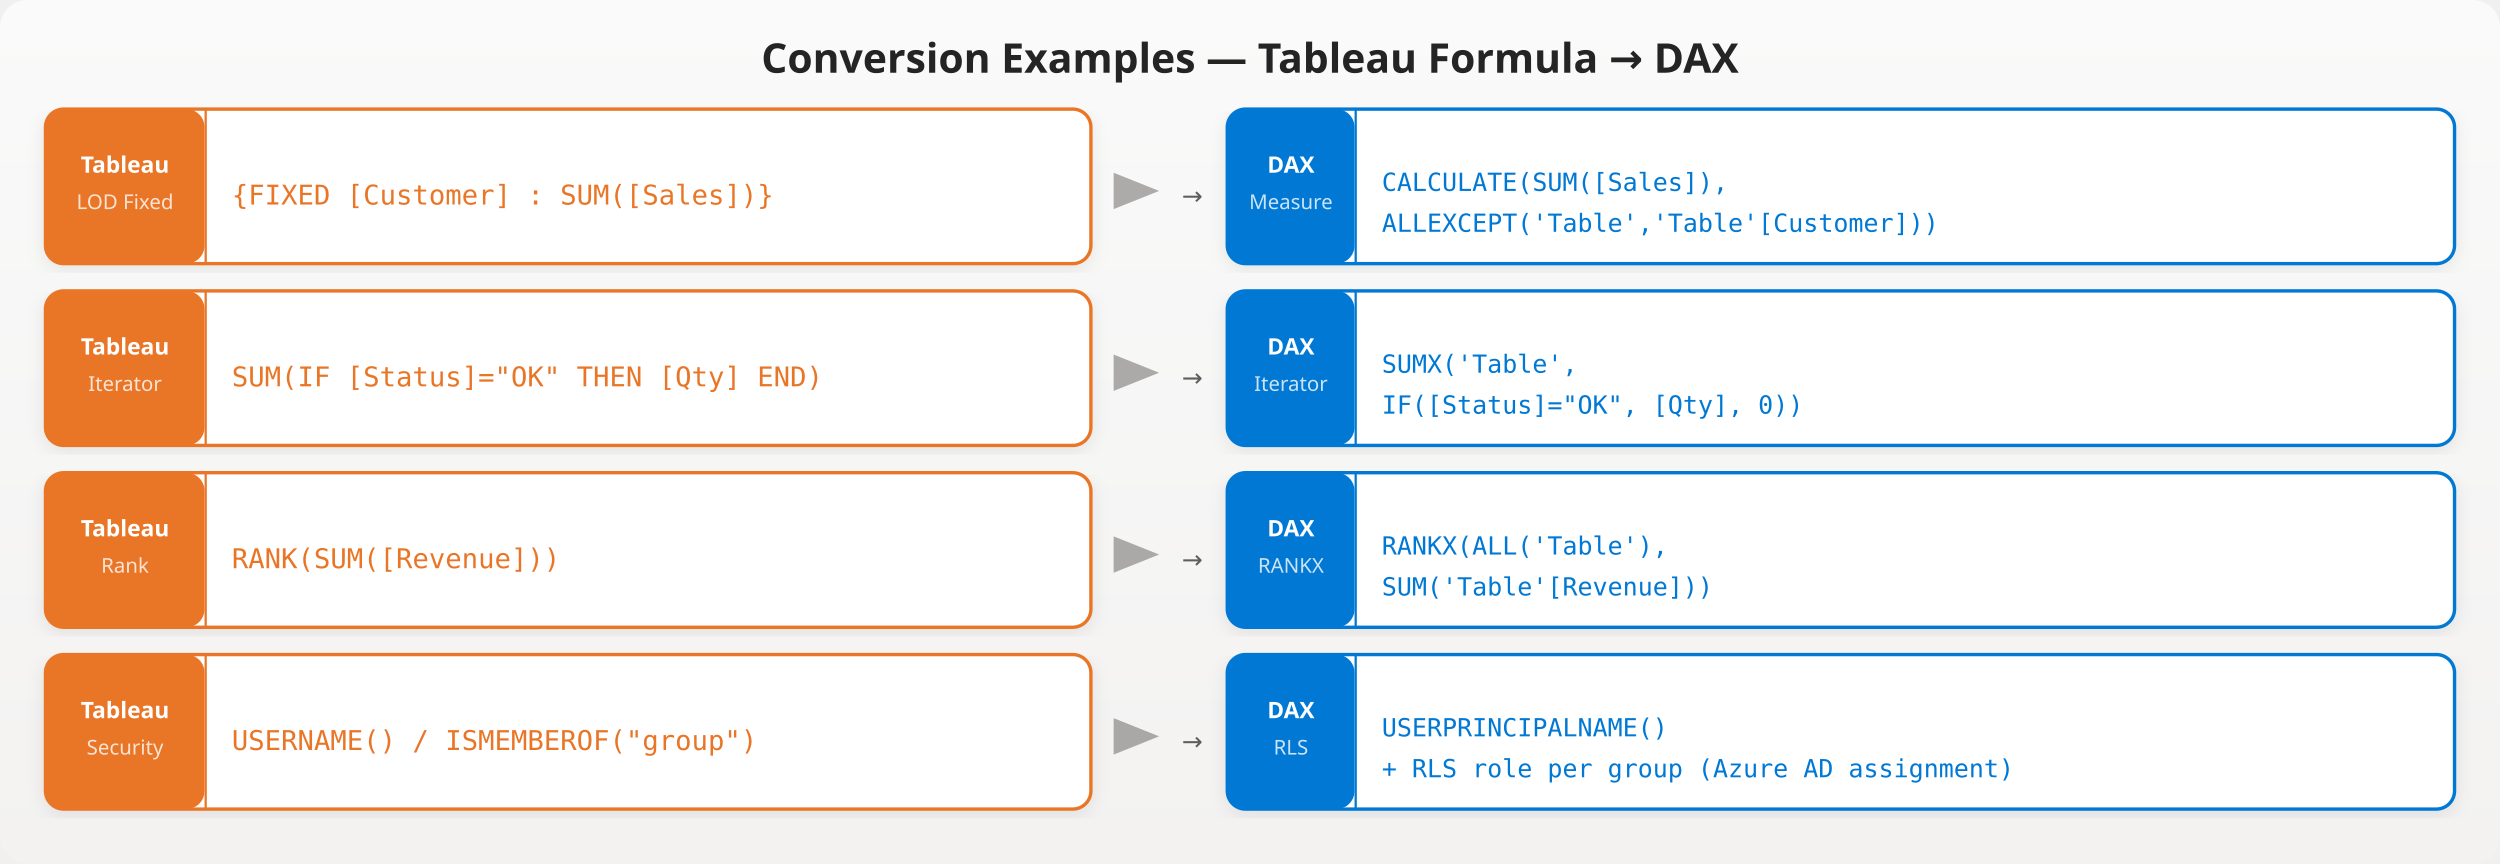
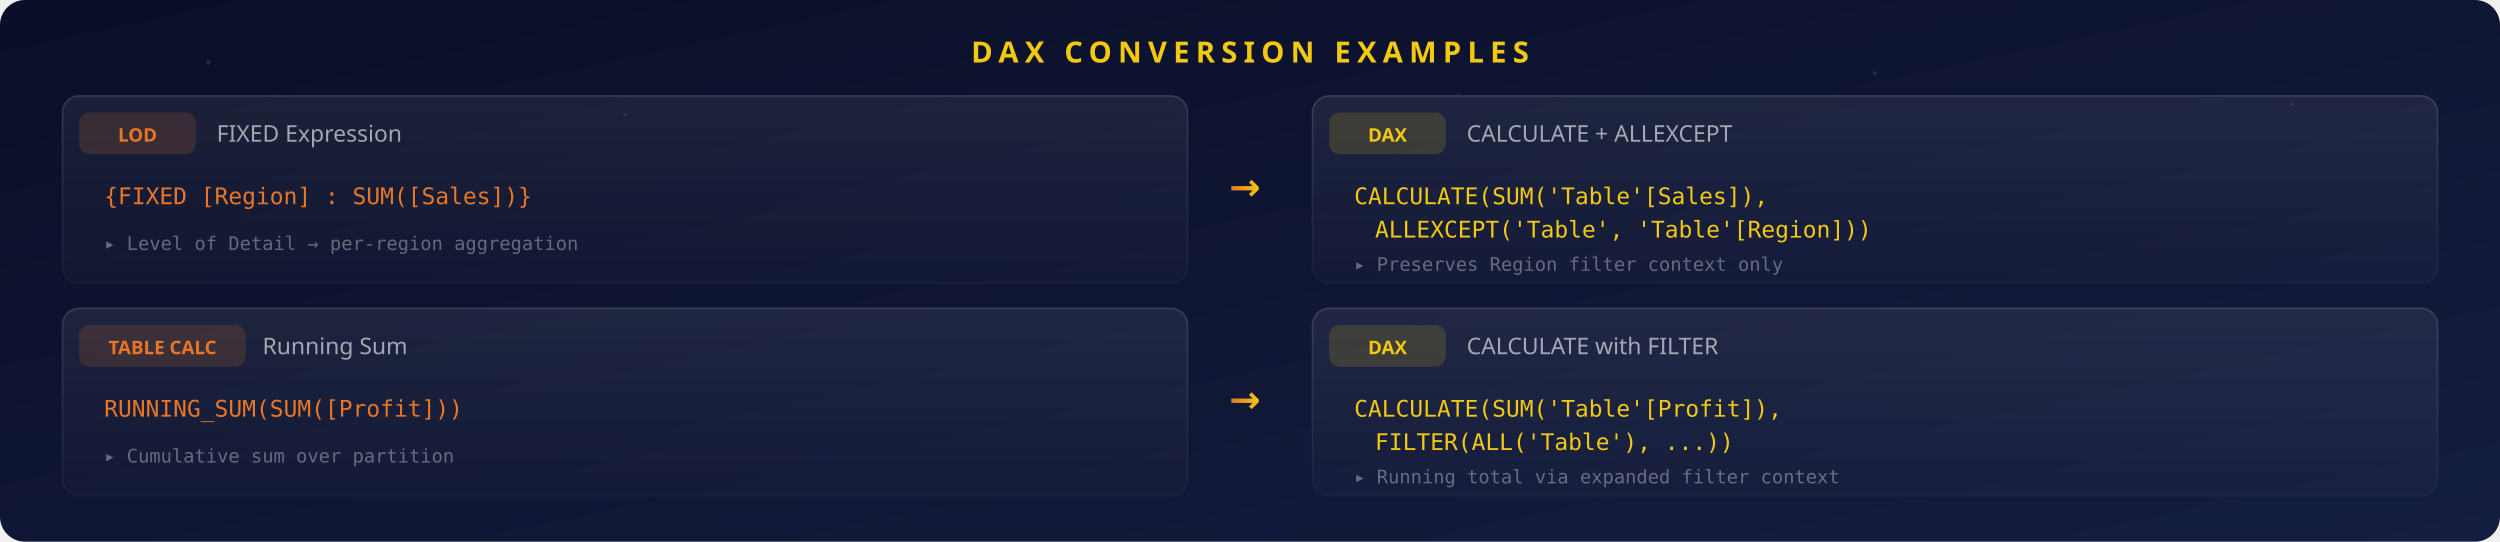
- <svg xmlns="http://www.w3.org/2000/svg" viewBox="0 0 1100 380" width="1100" height="380">
+ <svg xmlns="http://www.w3.org/2000/svg" viewBox="0 0 1200 260" width="1200" height="260">
  <defs>
-     <linearGradient id="conv-bg" x1="0" y1="0" x2="0" y2="1">
-       <stop offset="0%" stop-color="#FAFAFA" />
-       <stop offset="100%" stop-color="#F3F2F1" />
+     <linearGradient id="c-bg" x1="0" y1="0" x2="1" y2="1">
+       <stop offset="0%" stop-color="#0A0E27" />
+       <stop offset="100%" stop-color="#141E40" />
    </linearGradient>
-     <filter id="card-shadow" x="-2%" y="-2%" width="104%" height="108%">
-       <feDropShadow dx="0" dy="2" stdDeviation="4" flood-opacity="0.08" />
+     <linearGradient id="c-card" x1="0" y1="0" x2="0" y2="1">
+       <stop offset="0%" stop-color="rgba(255,255,255,0.07)" />
+       <stop offset="100%" stop-color="rgba(255,255,255,0.015)" />
+     </linearGradient>
+     <linearGradient id="c-border" x1="0" y1="0" x2="0" y2="1">
+       <stop offset="0%" stop-color="rgba(255,255,255,0.14)" />
+       <stop offset="100%" stop-color="rgba(255,255,255,0.03)" />
+     </linearGradient>
+     <linearGradient id="c-arrow" x1="0" y1="0" x2="1" y2="0">
+       <stop offset="0%" stop-color="#E97627" />
+       <stop offset="100%" stop-color="#F2C811" />
+     </linearGradient>
+     <filter id="c-glow">
+       <feGaussianBlur in="SourceGraphic" stdDeviation="4" />
+     </filter>
+     <filter id="c-soft">
+       <feGaussianBlur in="SourceGraphic" stdDeviation="1.5" />
    </filter>
  </defs>
-   <rect width="1100" height="380" fill="url(#conv-bg)" rx="12" />
-   <text x="550" y="32" font-family="Segoe UI, sans-serif" font-size="18" font-weight="bold" fill="#242424" text-anchor="middle">Conversion Examples — Tableau Formula → DAX</text>
-   <g transform="translate(20, 48)">
-     <rect width="460" height="68" rx="8" fill="white" stroke="#E97627" stroke-width="1.5" filter="url(#card-shadow)" />
-     <rect width="70" height="68" rx="8" fill="#E97627" />
-     <rect x="70" y="0" width="1" height="68" fill="#E97627" />
-     <text x="35" y="28" font-family="Segoe UI, sans-serif" font-size="10" font-weight="bold" fill="white" text-anchor="middle">Tableau</text>
-     <text x="35" y="44" font-family="Segoe UI, sans-serif" font-size="9" fill="rgba(255,255,255,0.8)" text-anchor="middle">LOD Fixed</text>
-     <text x="82" y="42" font-family="Cascadia Code, Consolas, monospace" font-size="12" fill="#E97627">{FIXED [Customer] : SUM([Sales])}</text>
+   <rect width="1200" height="260" rx="12" fill="url(#c-bg)" />
+   <circle cx="100" cy="30" r="1" fill="rgba(255,255,255,0.12)" />
+   <circle cx="300" cy="55" r="0.8" fill="rgba(255,255,255,0.08)" />
+   <circle cx="500" cy="20" r="1.2" fill="rgba(255,255,255,0.1)" />
+   <circle cx="700" cy="45" r="0.7" fill="rgba(255,255,255,0.06)" />
+   <circle cx="900" cy="35" r="1" fill="rgba(255,255,255,0.09)" />
+   <circle cx="1100" cy="50" r="0.9" fill="rgba(255,255,255,0.07)" />
+   <text x="600" y="30" font-family="Segoe UI, sans-serif" font-size="14" font-weight="600" fill="#F2C811" text-anchor="middle" letter-spacing="3">DAX CONVERSION EXAMPLES</text>
+   <g transform="translate(30, 46)">
+     <rect width="540" height="90" rx="8" fill="url(#c-card)" stroke="url(#c-border)" stroke-width="0.8" />
+     <rect x="8" y="8" width="56" height="20" rx="5" fill="#E97627" opacity="0.15" />
+     <text x="36" y="22" font-family="Segoe UI, sans-serif" font-size="9" font-weight="bold" fill="#E97627" text-anchor="middle">LOD</text>
+     <text x="74" y="22" font-family="Segoe UI Semibold, sans-serif" font-size="11" fill="rgba(255,255,255,0.6)">FIXED Expression</text>
+     <text x="20" y="52" font-family="Consolas, monospace" font-size="11" fill="#E97627">{FIXED [Region] : SUM([Sales])}</text>
+     <text x="20" y="74" font-family="Consolas, monospace" font-size="9" fill="rgba(255,255,255,0.35)">▸ Level of Detail → per-region aggregation</text>
  </g>
-   <g transform="translate(490, 68)">
-     <polygon points="0,8 20,16 0,24" fill="#605E5C" opacity="0.5" />
-     <text x="30" y="22" font-family="Segoe UI, sans-serif" font-size="11" fill="#605E5C">→</text>
+   <text x="590" y="96" font-family="Segoe UI, sans-serif" font-size="18" fill="url(#c-arrow)" font-weight="900">→</text>
+   <g transform="translate(630, 46)">
+     <rect width="540" height="90" rx="8" fill="url(#c-card)" stroke="url(#c-border)" stroke-width="0.8" />
+     <rect x="8" y="8" width="56" height="20" rx="5" fill="#F2C811" opacity="0.15" />
+     <text x="36" y="22" font-family="Segoe UI, sans-serif" font-size="9" font-weight="bold" fill="#F2C811" text-anchor="middle">DAX</text>
+     <text x="74" y="22" font-family="Segoe UI Semibold, sans-serif" font-size="11" fill="rgba(255,255,255,0.6)">CALCULATE + ALLEXCEPT</text>
+     <text x="20" y="52" font-family="Consolas, monospace" font-size="11" fill="#F2C811">CALCULATE(SUM('Table'[Sales]),</text>
+     <text x="30" y="68" font-family="Consolas, monospace" font-size="11" fill="#F2C811">ALLEXCEPT('Table', 'Table'[Region]))</text>
+     <text x="20" y="84" font-family="Consolas, monospace" font-size="9" fill="rgba(255,255,255,0.35)">▸ Preserves Region filter context only</text>
  </g>
-   <g transform="translate(540, 48)">
-     <rect width="540" height="68" rx="8" fill="white" stroke="#0078D4" stroke-width="1.5" filter="url(#card-shadow)" />
-     <rect width="56" height="68" rx="8" fill="#0078D4" />
-     <rect x="56" y="0" width="1" height="68" fill="#0078D4" />
-     <text x="28" y="28" font-family="Segoe UI, sans-serif" font-size="10" font-weight="bold" fill="white" text-anchor="middle">DAX</text>
-     <text x="28" y="44" font-family="Segoe UI, sans-serif" font-size="9" fill="rgba(255,255,255,0.8)" text-anchor="middle">Measure</text>
-     <text x="68" y="36" font-family="Cascadia Code, Consolas, monospace" font-size="11" fill="#0078D4">CALCULATE(SUM([Sales]),</text>
-     <text x="68" y="54" font-family="Cascadia Code, Consolas, monospace" font-size="11" fill="#0078D4">  ALLEXCEPT('Table','Table'[Customer]))</text>
+   <g transform="translate(30, 148)">
+     <rect width="540" height="90" rx="8" fill="url(#c-card)" stroke="url(#c-border)" stroke-width="0.8" />
+     <rect x="8" y="8" width="80" height="20" rx="5" fill="#E97627" opacity="0.15" />
+     <text x="48" y="22" font-family="Segoe UI, sans-serif" font-size="9" font-weight="bold" fill="#E97627" text-anchor="middle">TABLE CALC</text>
+     <text x="96" y="22" font-family="Segoe UI Semibold, sans-serif" font-size="11" fill="rgba(255,255,255,0.6)">Running Sum</text>
+     <text x="20" y="52" font-family="Consolas, monospace" font-size="11" fill="#E97627">RUNNING_SUM(SUM([Profit]))</text>
+     <text x="20" y="74" font-family="Consolas, monospace" font-size="9" fill="rgba(255,255,255,0.35)">▸ Cumulative sum over partition</text>
  </g>
-   <g transform="translate(20, 128)">
-     <rect width="460" height="68" rx="8" fill="white" stroke="#E97627" stroke-width="1.5" filter="url(#card-shadow)" />
-     <rect width="70" height="68" rx="8" fill="#E97627" />
-     <rect x="70" y="0" width="1" height="68" fill="#E97627" />
-     <text x="35" y="28" font-family="Segoe UI, sans-serif" font-size="10" font-weight="bold" fill="white" text-anchor="middle">Tableau</text>
-     <text x="35" y="44" font-family="Segoe UI, sans-serif" font-size="9" fill="rgba(255,255,255,0.8)" text-anchor="middle">Iterator</text>
-     <text x="82" y="42" font-family="Cascadia Code, Consolas, monospace" font-size="12" fill="#E97627">SUM(IF [Status]="OK" THEN [Qty] END)</text>
-   </g>
-   <g transform="translate(490, 148)">
-     <polygon points="0,8 20,16 0,24" fill="#605E5C" opacity="0.5" />
-     <text x="30" y="22" font-family="Segoe UI, sans-serif" font-size="11" fill="#605E5C">→</text>
-   </g>
-   <g transform="translate(540, 128)">
-     <rect width="540" height="68" rx="8" fill="white" stroke="#0078D4" stroke-width="1.5" filter="url(#card-shadow)" />
-     <rect width="56" height="68" rx="8" fill="#0078D4" />
-     <rect x="56" y="0" width="1" height="68" fill="#0078D4" />
-     <text x="28" y="28" font-family="Segoe UI, sans-serif" font-size="10" font-weight="bold" fill="white" text-anchor="middle">DAX</text>
-     <text x="28" y="44" font-family="Segoe UI, sans-serif" font-size="9" fill="rgba(255,255,255,0.8)" text-anchor="middle">Iterator</text>
-     <text x="68" y="36" font-family="Cascadia Code, Consolas, monospace" font-size="11" fill="#0078D4">SUMX('Table',</text>
-     <text x="68" y="54" font-family="Cascadia Code, Consolas, monospace" font-size="11" fill="#0078D4">  IF([Status]="OK", [Qty], 0))</text>
-   </g>
-   <g transform="translate(20, 208)">
-     <rect width="460" height="68" rx="8" fill="white" stroke="#E97627" stroke-width="1.5" filter="url(#card-shadow)" />
-     <rect width="70" height="68" rx="8" fill="#E97627" />
-     <rect x="70" y="0" width="1" height="68" fill="#E97627" />
-     <text x="35" y="28" font-family="Segoe UI, sans-serif" font-size="10" font-weight="bold" fill="white" text-anchor="middle">Tableau</text>
-     <text x="35" y="44" font-family="Segoe UI, sans-serif" font-size="9" fill="rgba(255,255,255,0.8)" text-anchor="middle">Rank</text>
-     <text x="82" y="42" font-family="Cascadia Code, Consolas, monospace" font-size="12" fill="#E97627">RANK(SUM([Revenue]))</text>
-   </g>
-   <g transform="translate(490, 228)">
-     <polygon points="0,8 20,16 0,24" fill="#605E5C" opacity="0.5" />
-     <text x="30" y="22" font-family="Segoe UI, sans-serif" font-size="11" fill="#605E5C">→</text>
-   </g>
-   <g transform="translate(540, 208)">
-     <rect width="540" height="68" rx="8" fill="white" stroke="#0078D4" stroke-width="1.5" filter="url(#card-shadow)" />
-     <rect width="56" height="68" rx="8" fill="#0078D4" />
-     <rect x="56" y="0" width="1" height="68" fill="#0078D4" />
-     <text x="28" y="28" font-family="Segoe UI, sans-serif" font-size="10" font-weight="bold" fill="white" text-anchor="middle">DAX</text>
-     <text x="28" y="44" font-family="Segoe UI, sans-serif" font-size="9" fill="rgba(255,255,255,0.8)" text-anchor="middle">RANKX</text>
-     <text x="68" y="36" font-family="Cascadia Code, Consolas, monospace" font-size="11" fill="#0078D4">RANKX(ALL('Table'),</text>
-     <text x="68" y="54" font-family="Cascadia Code, Consolas, monospace" font-size="11" fill="#0078D4">  SUM('Table'[Revenue]))</text>
-   </g>
-   <g transform="translate(20, 288)">
-     <rect width="460" height="68" rx="8" fill="white" stroke="#E97627" stroke-width="1.5" filter="url(#card-shadow)" />
-     <rect width="70" height="68" rx="8" fill="#E97627" />
-     <rect x="70" y="0" width="1" height="68" fill="#E97627" />
-     <text x="35" y="28" font-family="Segoe UI, sans-serif" font-size="10" font-weight="bold" fill="white" text-anchor="middle">Tableau</text>
-     <text x="35" y="44" font-family="Segoe UI, sans-serif" font-size="9" fill="rgba(255,255,255,0.8)" text-anchor="middle">Security</text>
-     <text x="82" y="42" font-family="Cascadia Code, Consolas, monospace" font-size="12" fill="#E97627">USERNAME()  /  ISMEMBEROF("group")</text>
-   </g>
-   <g transform="translate(490, 308)">
-     <polygon points="0,8 20,16 0,24" fill="#605E5C" opacity="0.5" />
-     <text x="30" y="22" font-family="Segoe UI, sans-serif" font-size="11" fill="#605E5C">→</text>
-   </g>
-   <g transform="translate(540, 288)">
-     <rect width="540" height="68" rx="8" fill="white" stroke="#0078D4" stroke-width="1.5" filter="url(#card-shadow)" />
-     <rect width="56" height="68" rx="8" fill="#0078D4" />
-     <rect x="56" y="0" width="1" height="68" fill="#0078D4" />
-     <text x="28" y="28" font-family="Segoe UI, sans-serif" font-size="10" font-weight="bold" fill="white" text-anchor="middle">DAX</text>
-     <text x="28" y="44" font-family="Segoe UI, sans-serif" font-size="9" fill="rgba(255,255,255,0.8)" text-anchor="middle">RLS</text>
-     <text x="68" y="36" font-family="Cascadia Code, Consolas, monospace" font-size="11" fill="#0078D4">USERPRINCIPALNAME()</text>
-     <text x="68" y="54" font-family="Cascadia Code, Consolas, monospace" font-size="11" fill="#0078D4">+ RLS role per group (Azure AD assignment)</text>
+   <text x="590" y="198" font-family="Segoe UI, sans-serif" font-size="18" fill="url(#c-arrow)" font-weight="900">→</text>
+   <g transform="translate(630, 148)">
+     <rect width="540" height="90" rx="8" fill="url(#c-card)" stroke="url(#c-border)" stroke-width="0.8" />
+     <rect x="8" y="8" width="56" height="20" rx="5" fill="#F2C811" opacity="0.15" />
+     <text x="36" y="22" font-family="Segoe UI, sans-serif" font-size="9" font-weight="bold" fill="#F2C811" text-anchor="middle">DAX</text>
+     <text x="74" y="22" font-family="Segoe UI Semibold, sans-serif" font-size="11" fill="rgba(255,255,255,0.6)">CALCULATE with FILTER</text>
+     <text x="20" y="52" font-family="Consolas, monospace" font-size="11" fill="#F2C811">CALCULATE(SUM('Table'[Profit]),</text>
+     <text x="30" y="68" font-family="Consolas, monospace" font-size="11" fill="#F2C811">FILTER(ALL('Table'), ...))</text>
+     <text x="20" y="84" font-family="Consolas, monospace" font-size="9" fill="rgba(255,255,255,0.35)">▸ Running total via expanded filter context</text>
  </g>
</svg>
